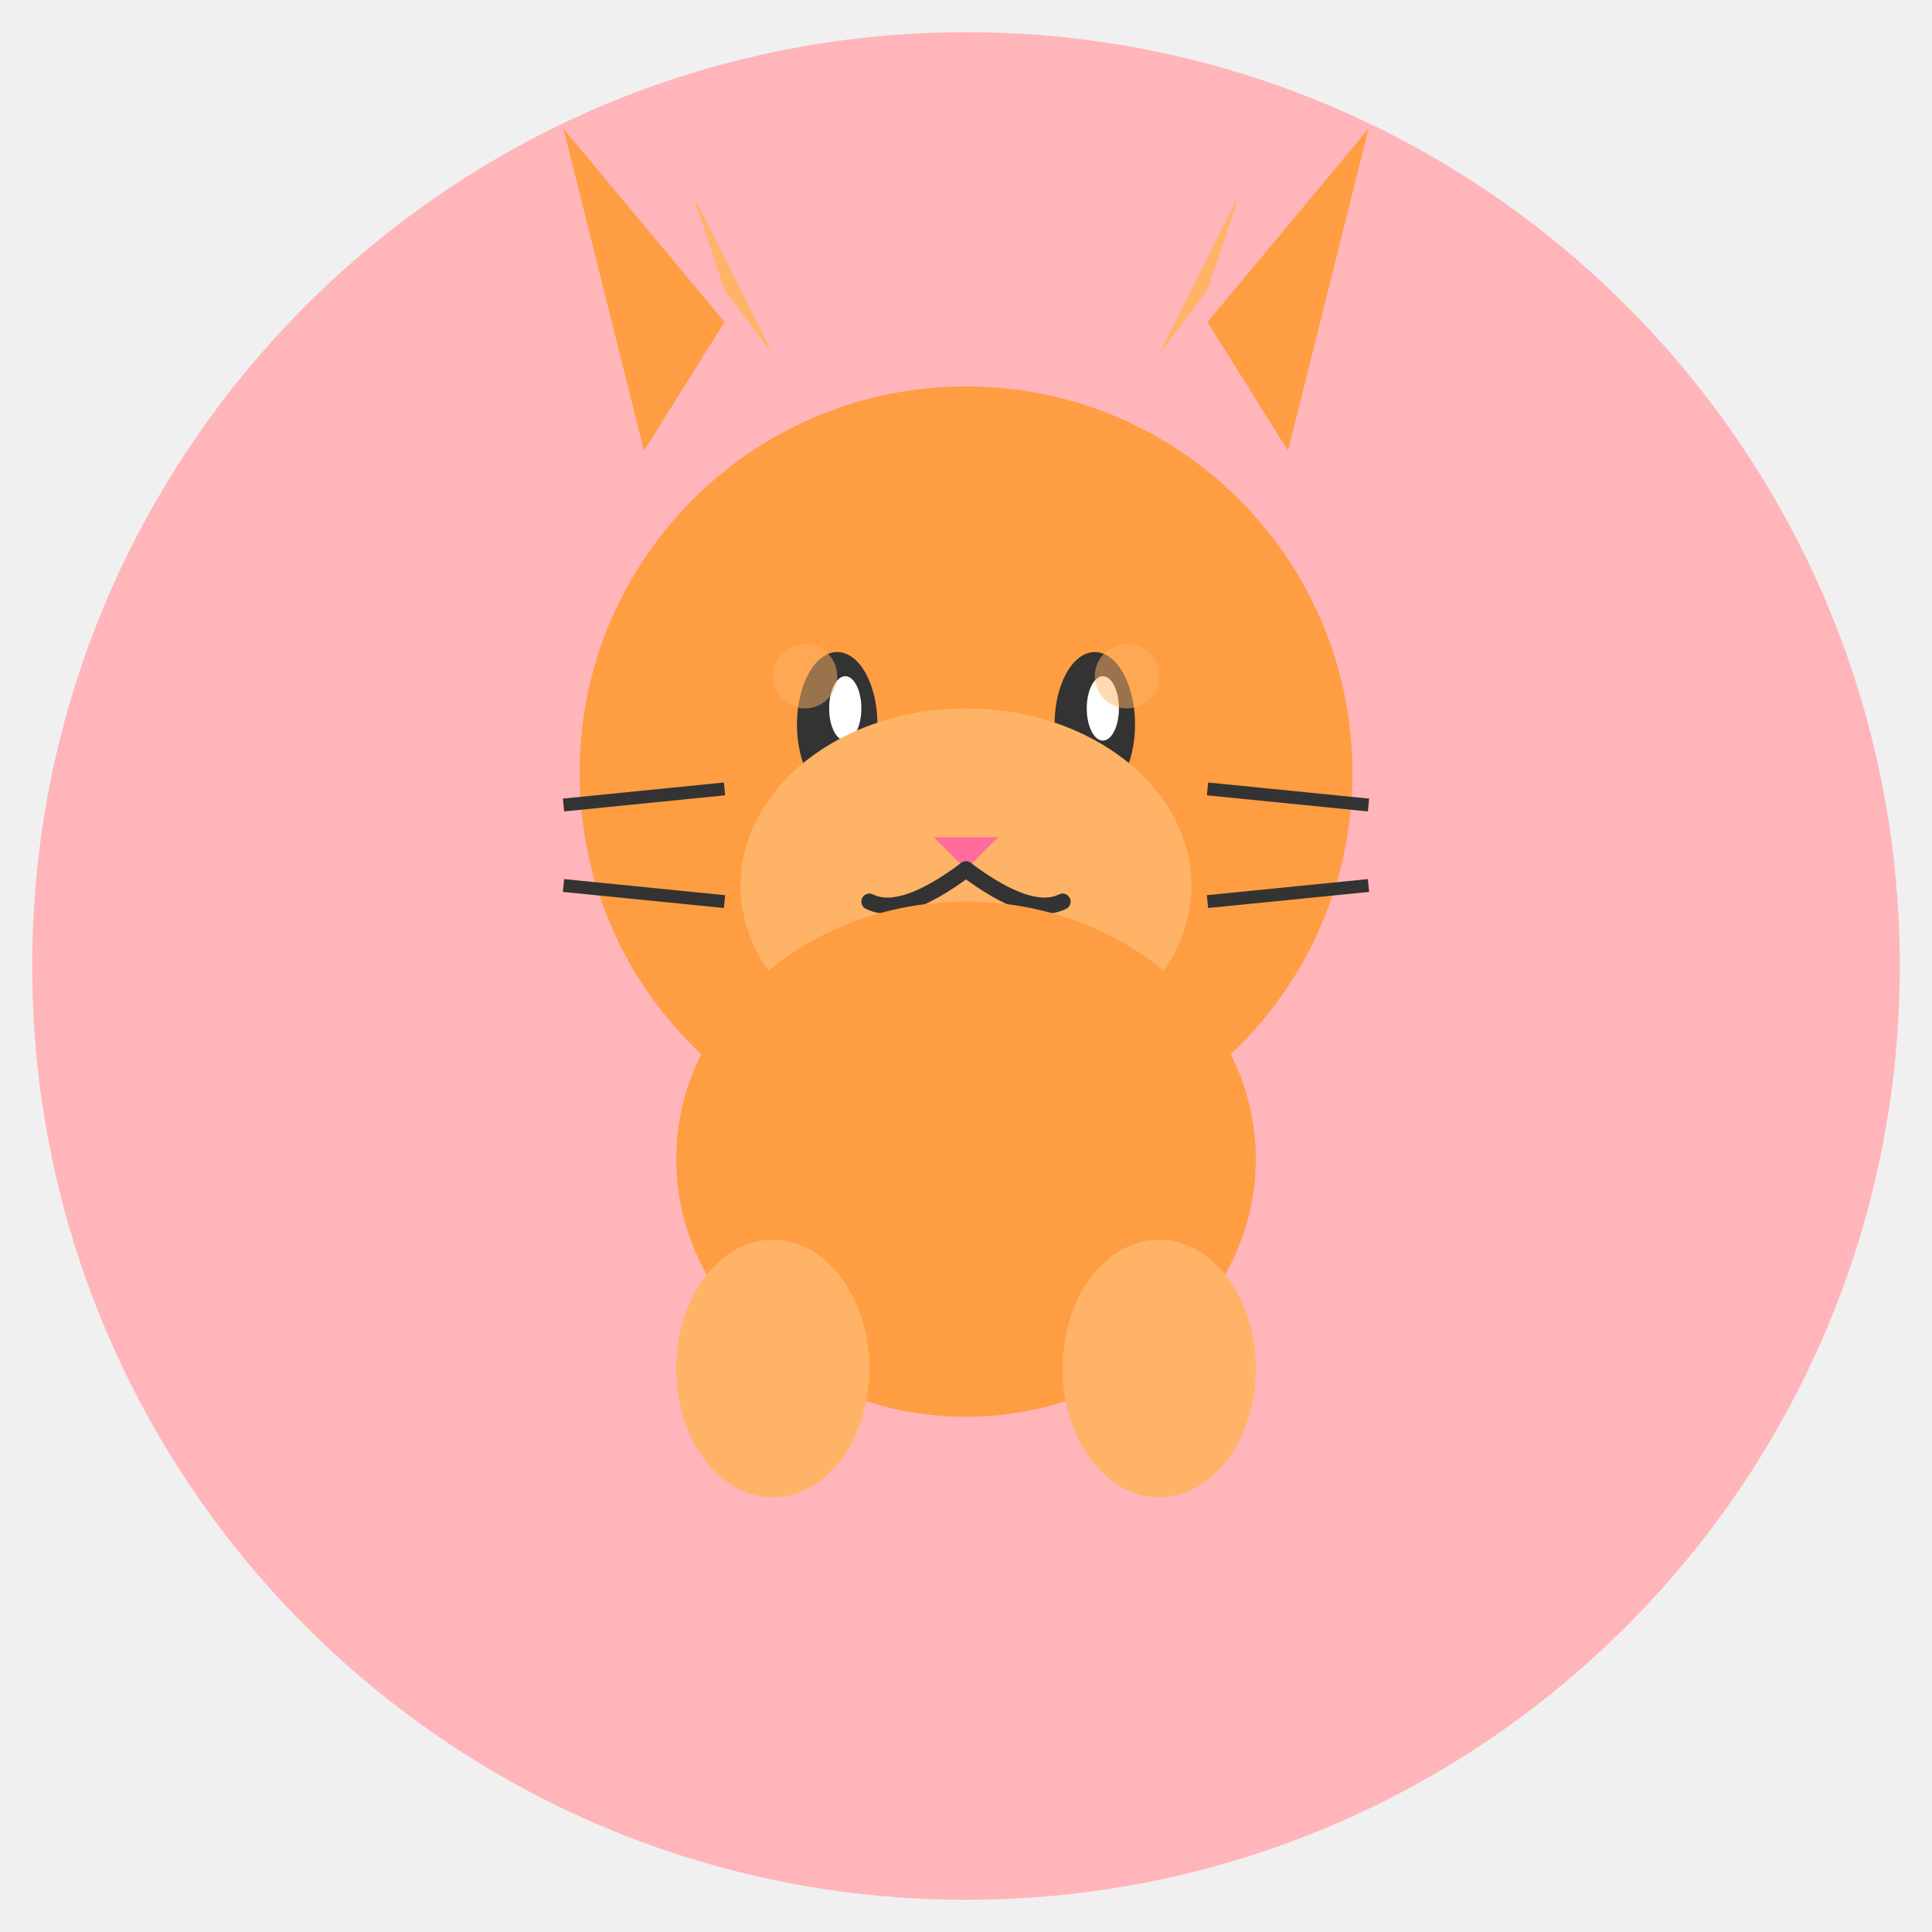
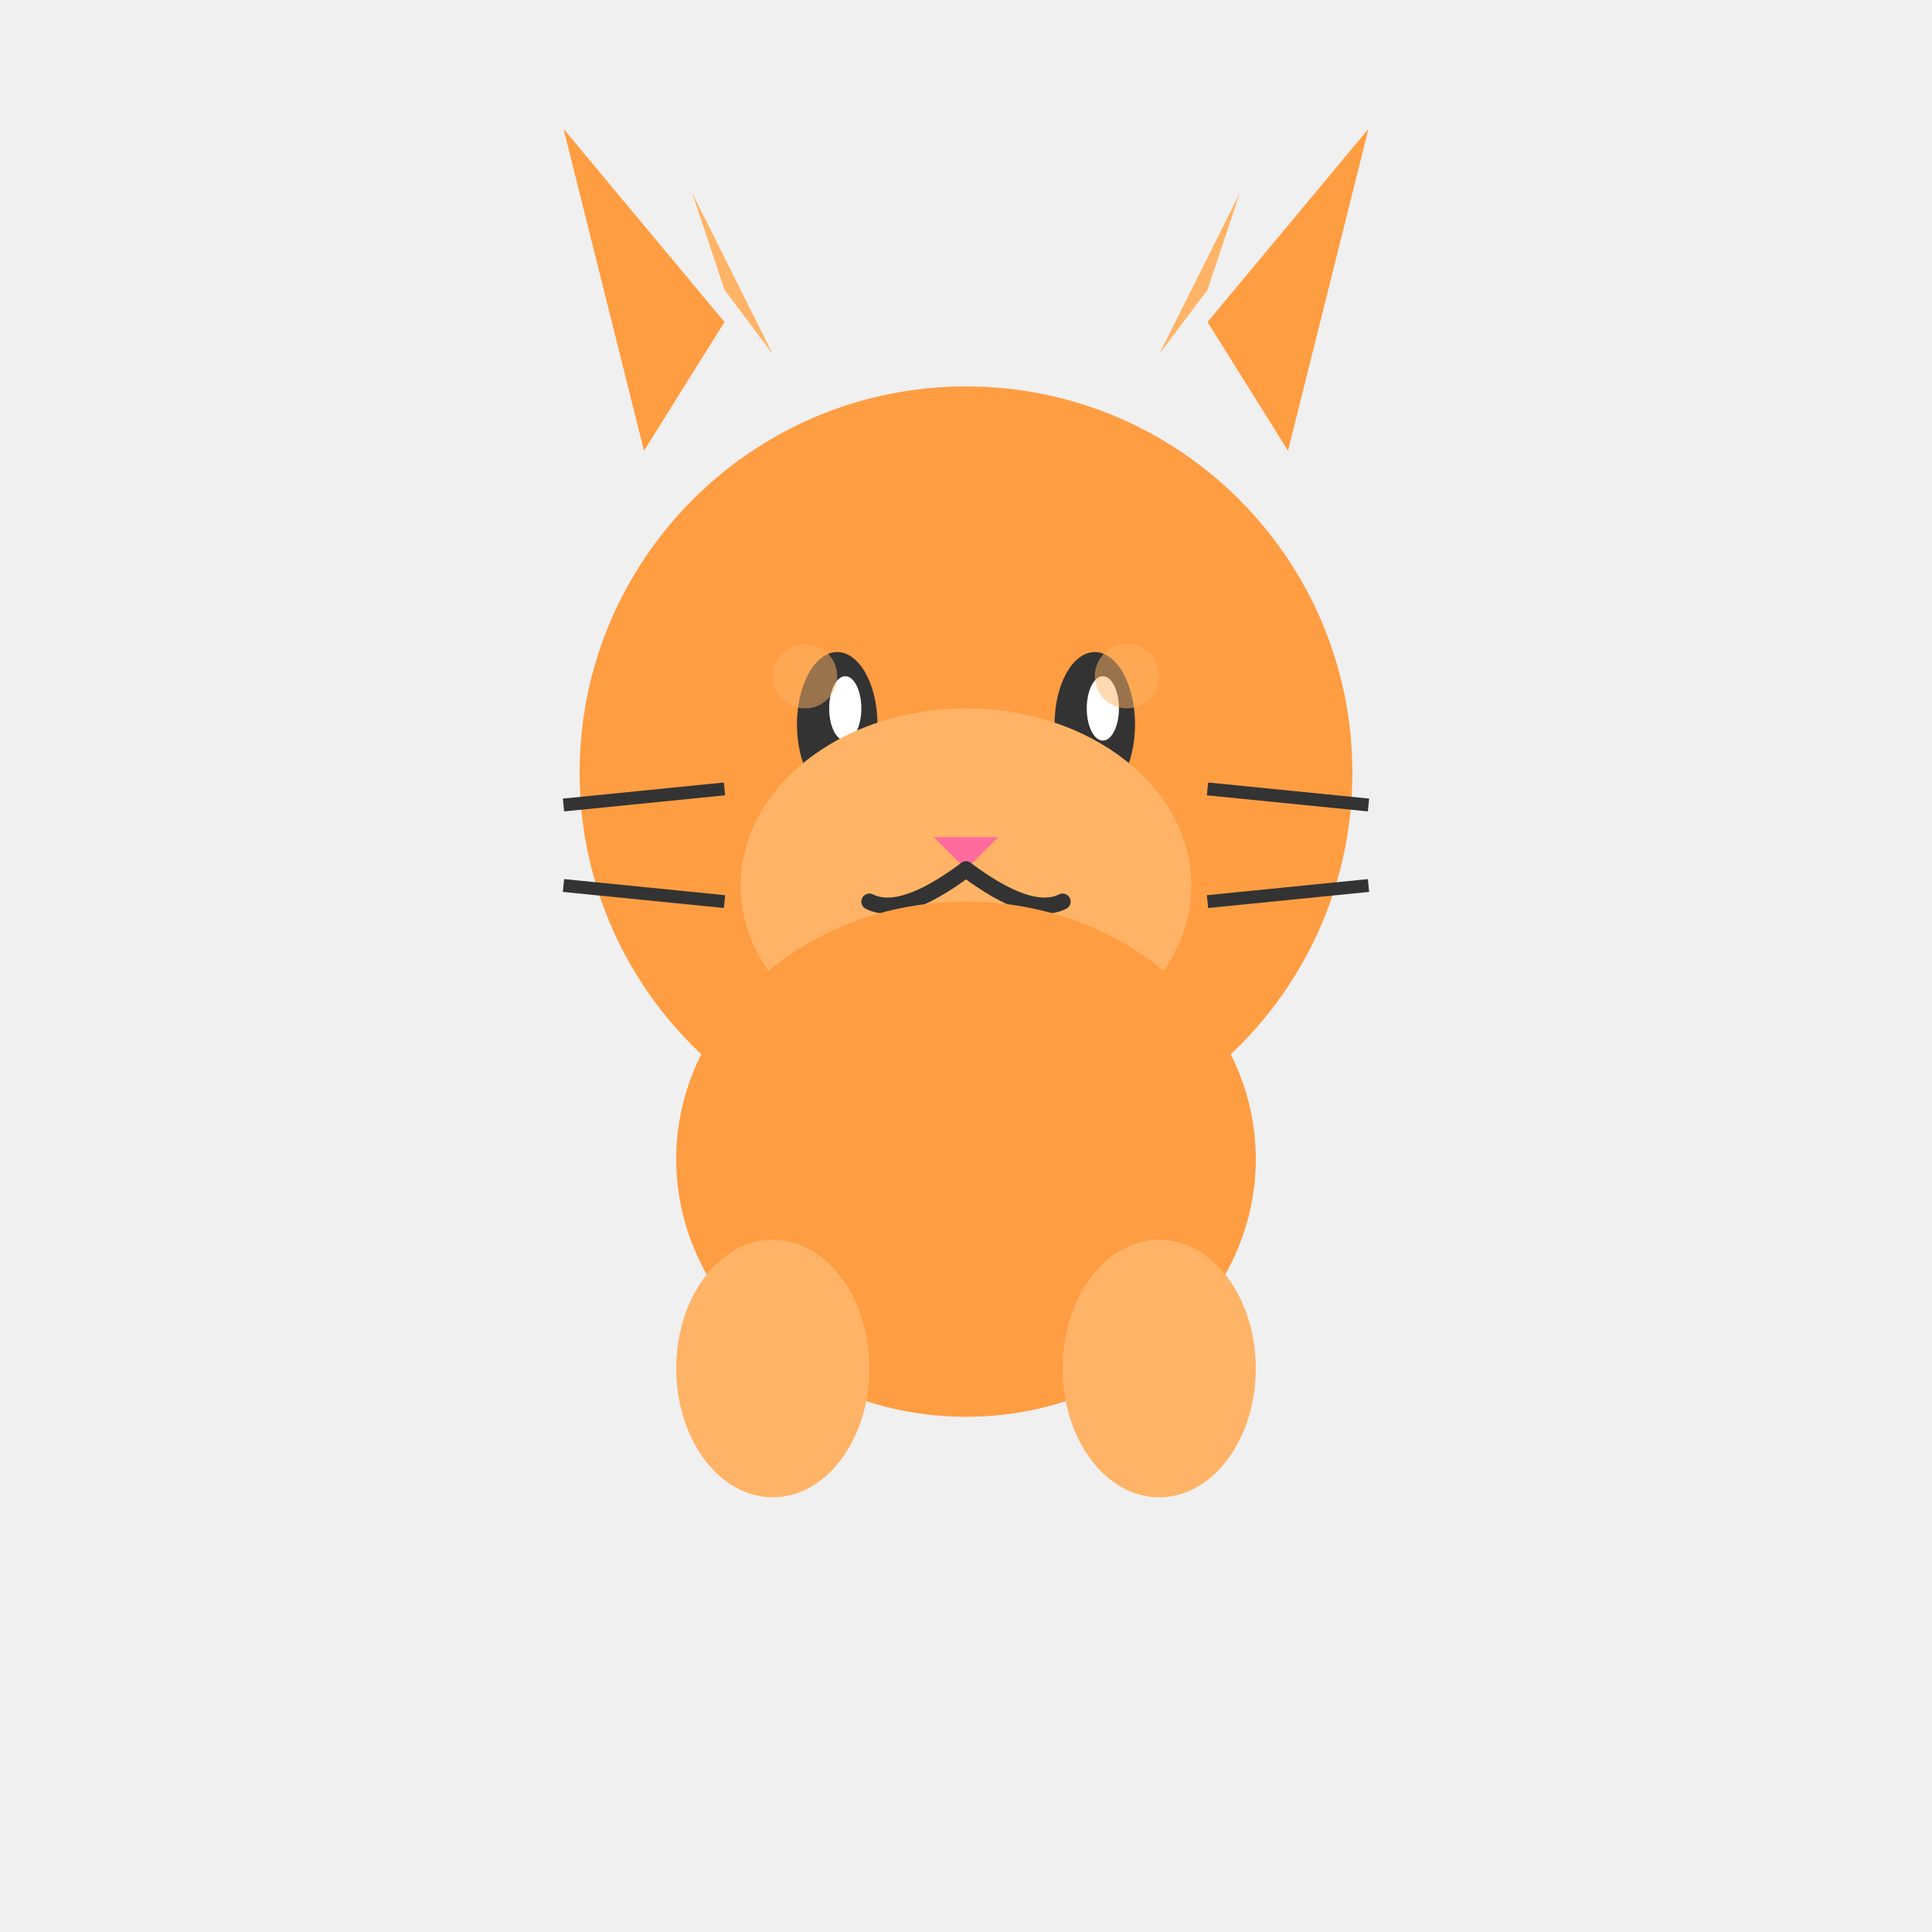
<svg xmlns="http://www.w3.org/2000/svg" viewBox="0 0 120 120">
-   <circle cx="60" cy="60" r="58" fill="#FFB5BA" />
  <circle cx="60" cy="48" r="24" fill="#FF9D42" />
  <path d="M 40 28 L 35 8 L 45 20 Z" fill="#FF9D42" />
  <path d="M 45 18 L 43 12 L 48 22 Z" fill="#FFB366" />
  <path d="M 80 28 L 85 8 L 75 20 Z" fill="#FF9D42" />
  <path d="M 75 18 L 77 12 L 72 22 Z" fill="#FFB366" />
  <ellipse cx="52" cy="45" rx="2.5" ry="4.5" fill="#333333" />
  <ellipse cx="68" cy="45" rx="2.5" ry="4.5" fill="#333333" />
  <ellipse cx="52.5" cy="44" rx="1" ry="2" fill="white" />
  <ellipse cx="68.5" cy="44" rx="1" ry="2" fill="white" />
  <ellipse cx="60" cy="55" rx="14" ry="11" fill="#FFB366" />
  <path d="M 58 52 L 60 54 L 62 52 Z" fill="#FF6B9D" />
  <path d="M 60 54 Q 56 57 54 56" stroke="#333333" stroke-width="1" fill="none" stroke-linecap="round" />
  <path d="M 60 54 Q 64 57 66 56" stroke="#333333" stroke-width="1" fill="none" stroke-linecap="round" />
  <line x1="35" y1="50" x2="45" y2="49" stroke="#333333" stroke-width="0.8" />
  <line x1="35" y1="55" x2="45" y2="56" stroke="#333333" stroke-width="0.8" />
  <line x1="85" y1="50" x2="75" y2="49" stroke="#333333" stroke-width="0.8" />
  <line x1="85" y1="55" x2="75" y2="56" stroke="#333333" stroke-width="0.8" />
  <circle cx="50" cy="42" r="2" fill="#FFB366" opacity="0.5" />
  <circle cx="70" cy="42" r="2" fill="#FFB366" opacity="0.5" />
  <ellipse cx="60" cy="72" rx="18" ry="16" fill="#FF9D42" />
  <ellipse cx="48" cy="85" rx="6" ry="8" fill="#FFB366" />
  <ellipse cx="72" cy="85" rx="6" ry="8" fill="#FFB366" />
</svg>
